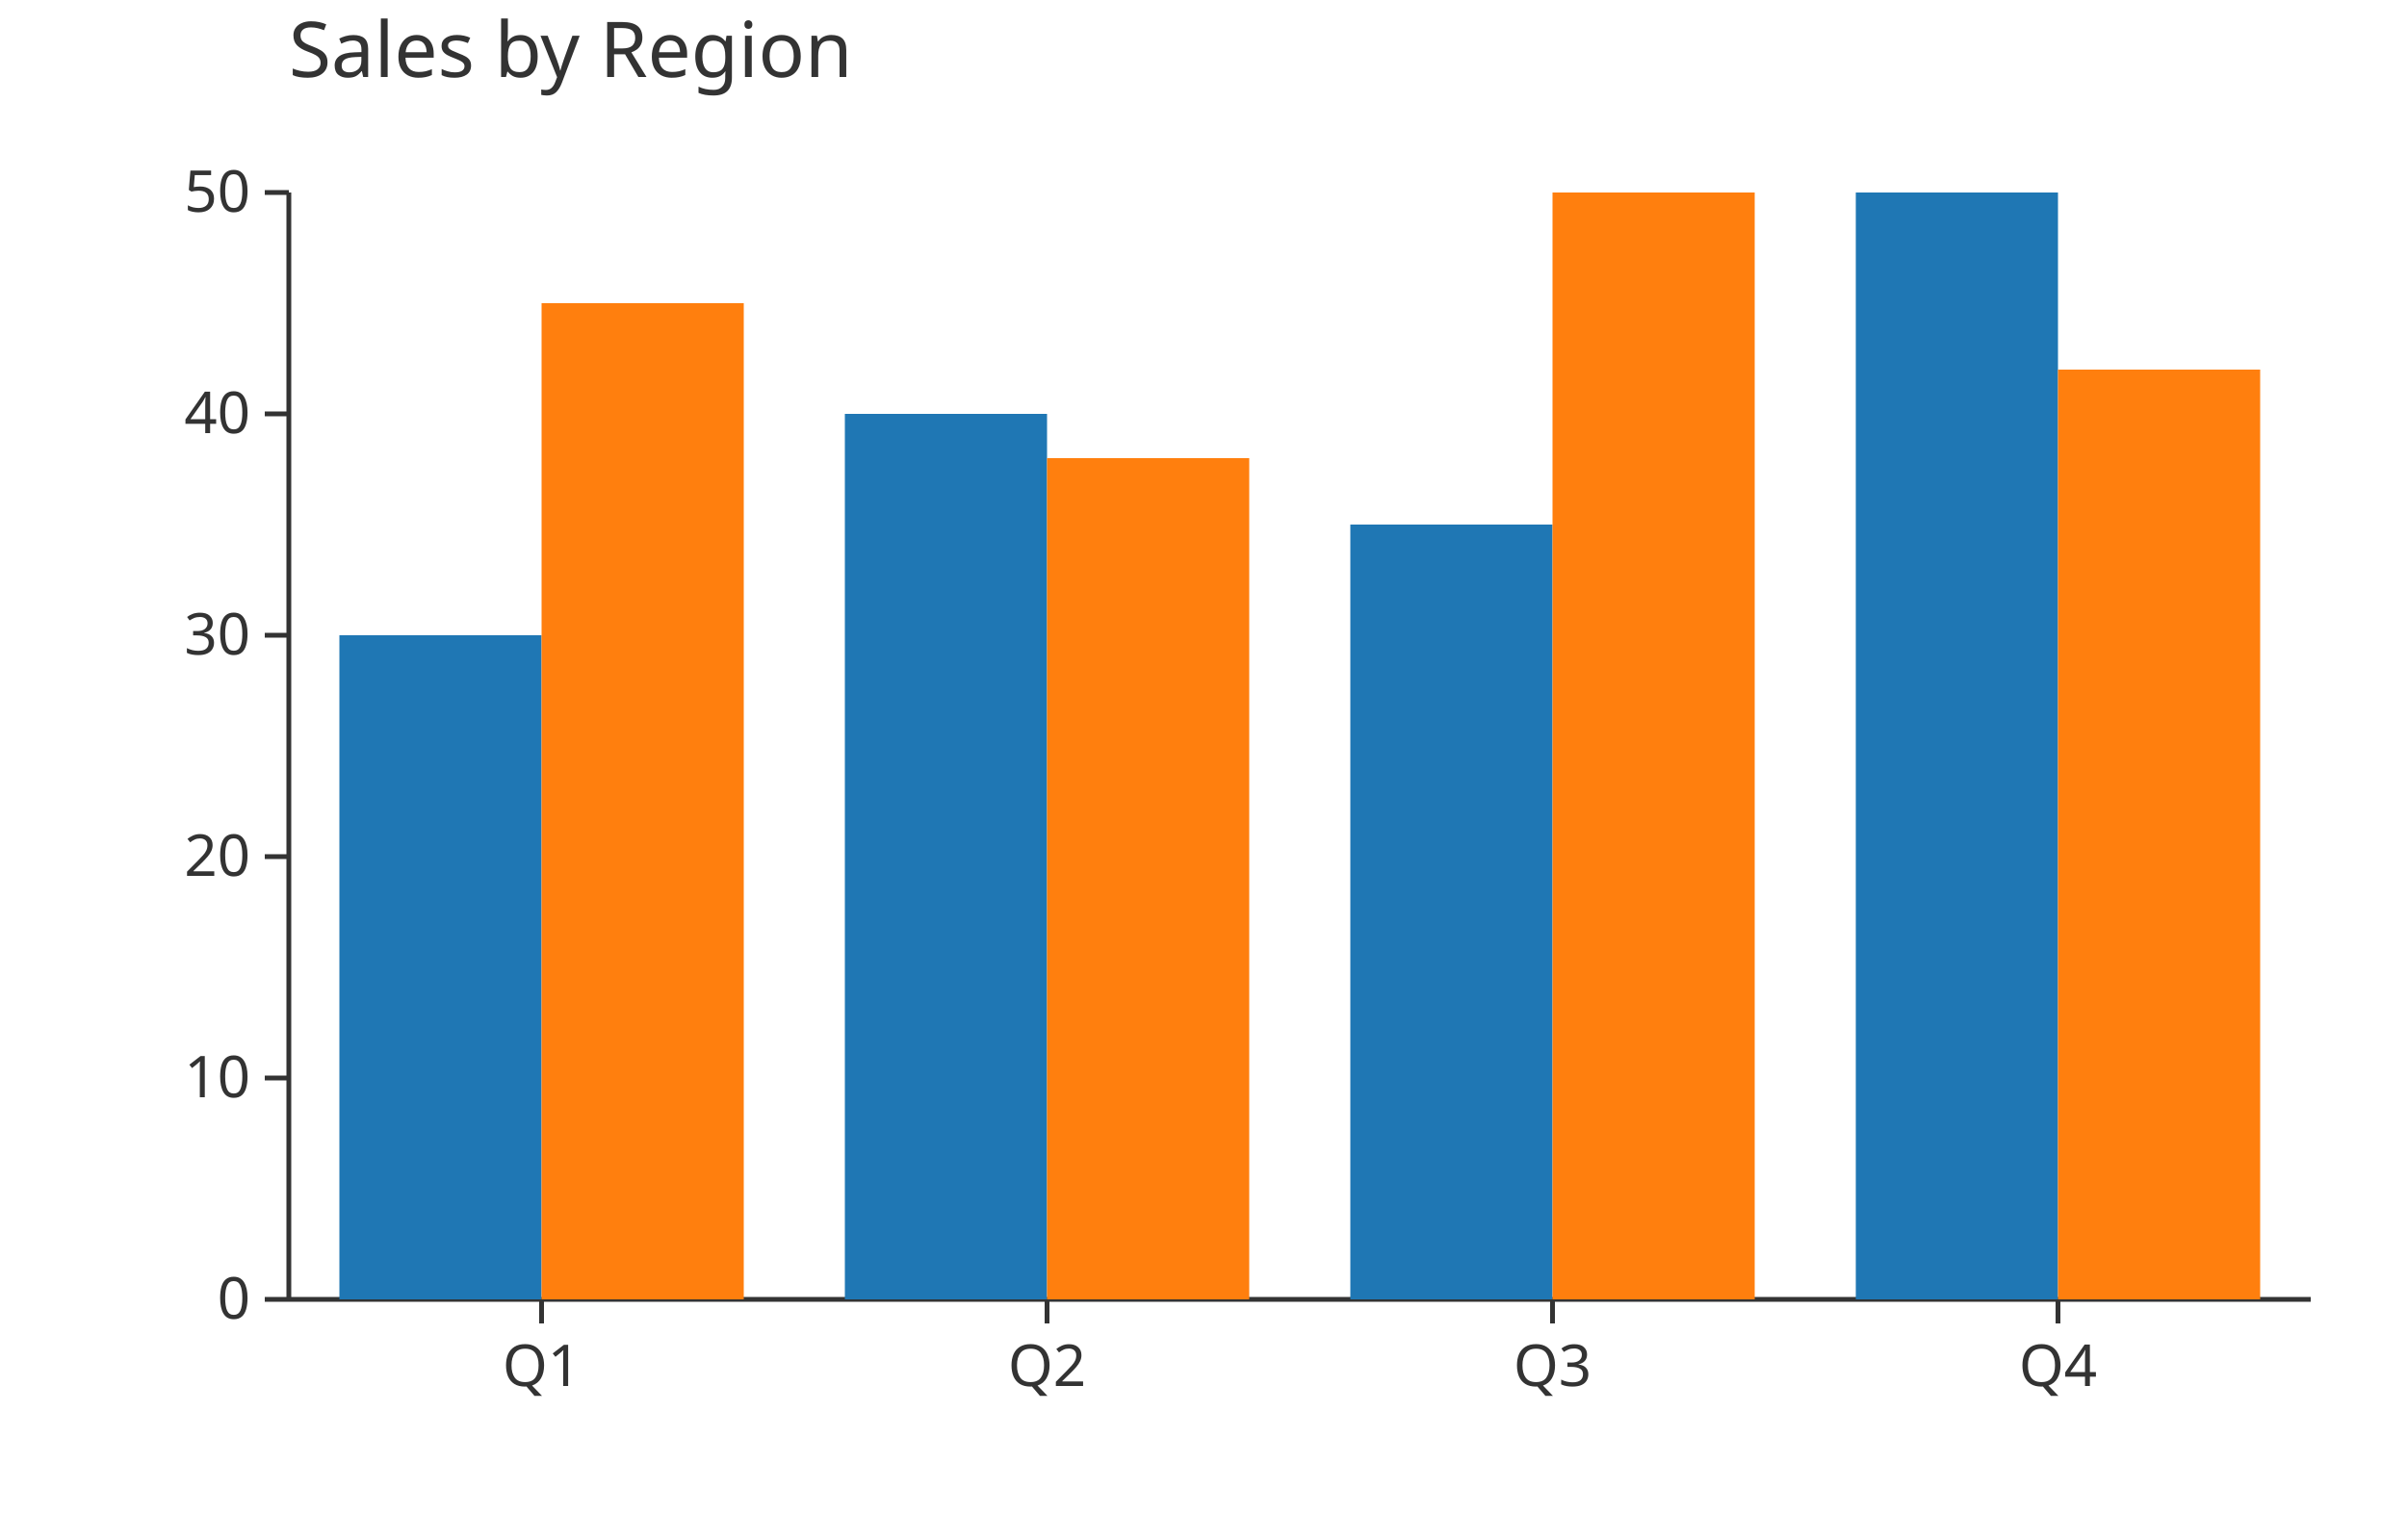
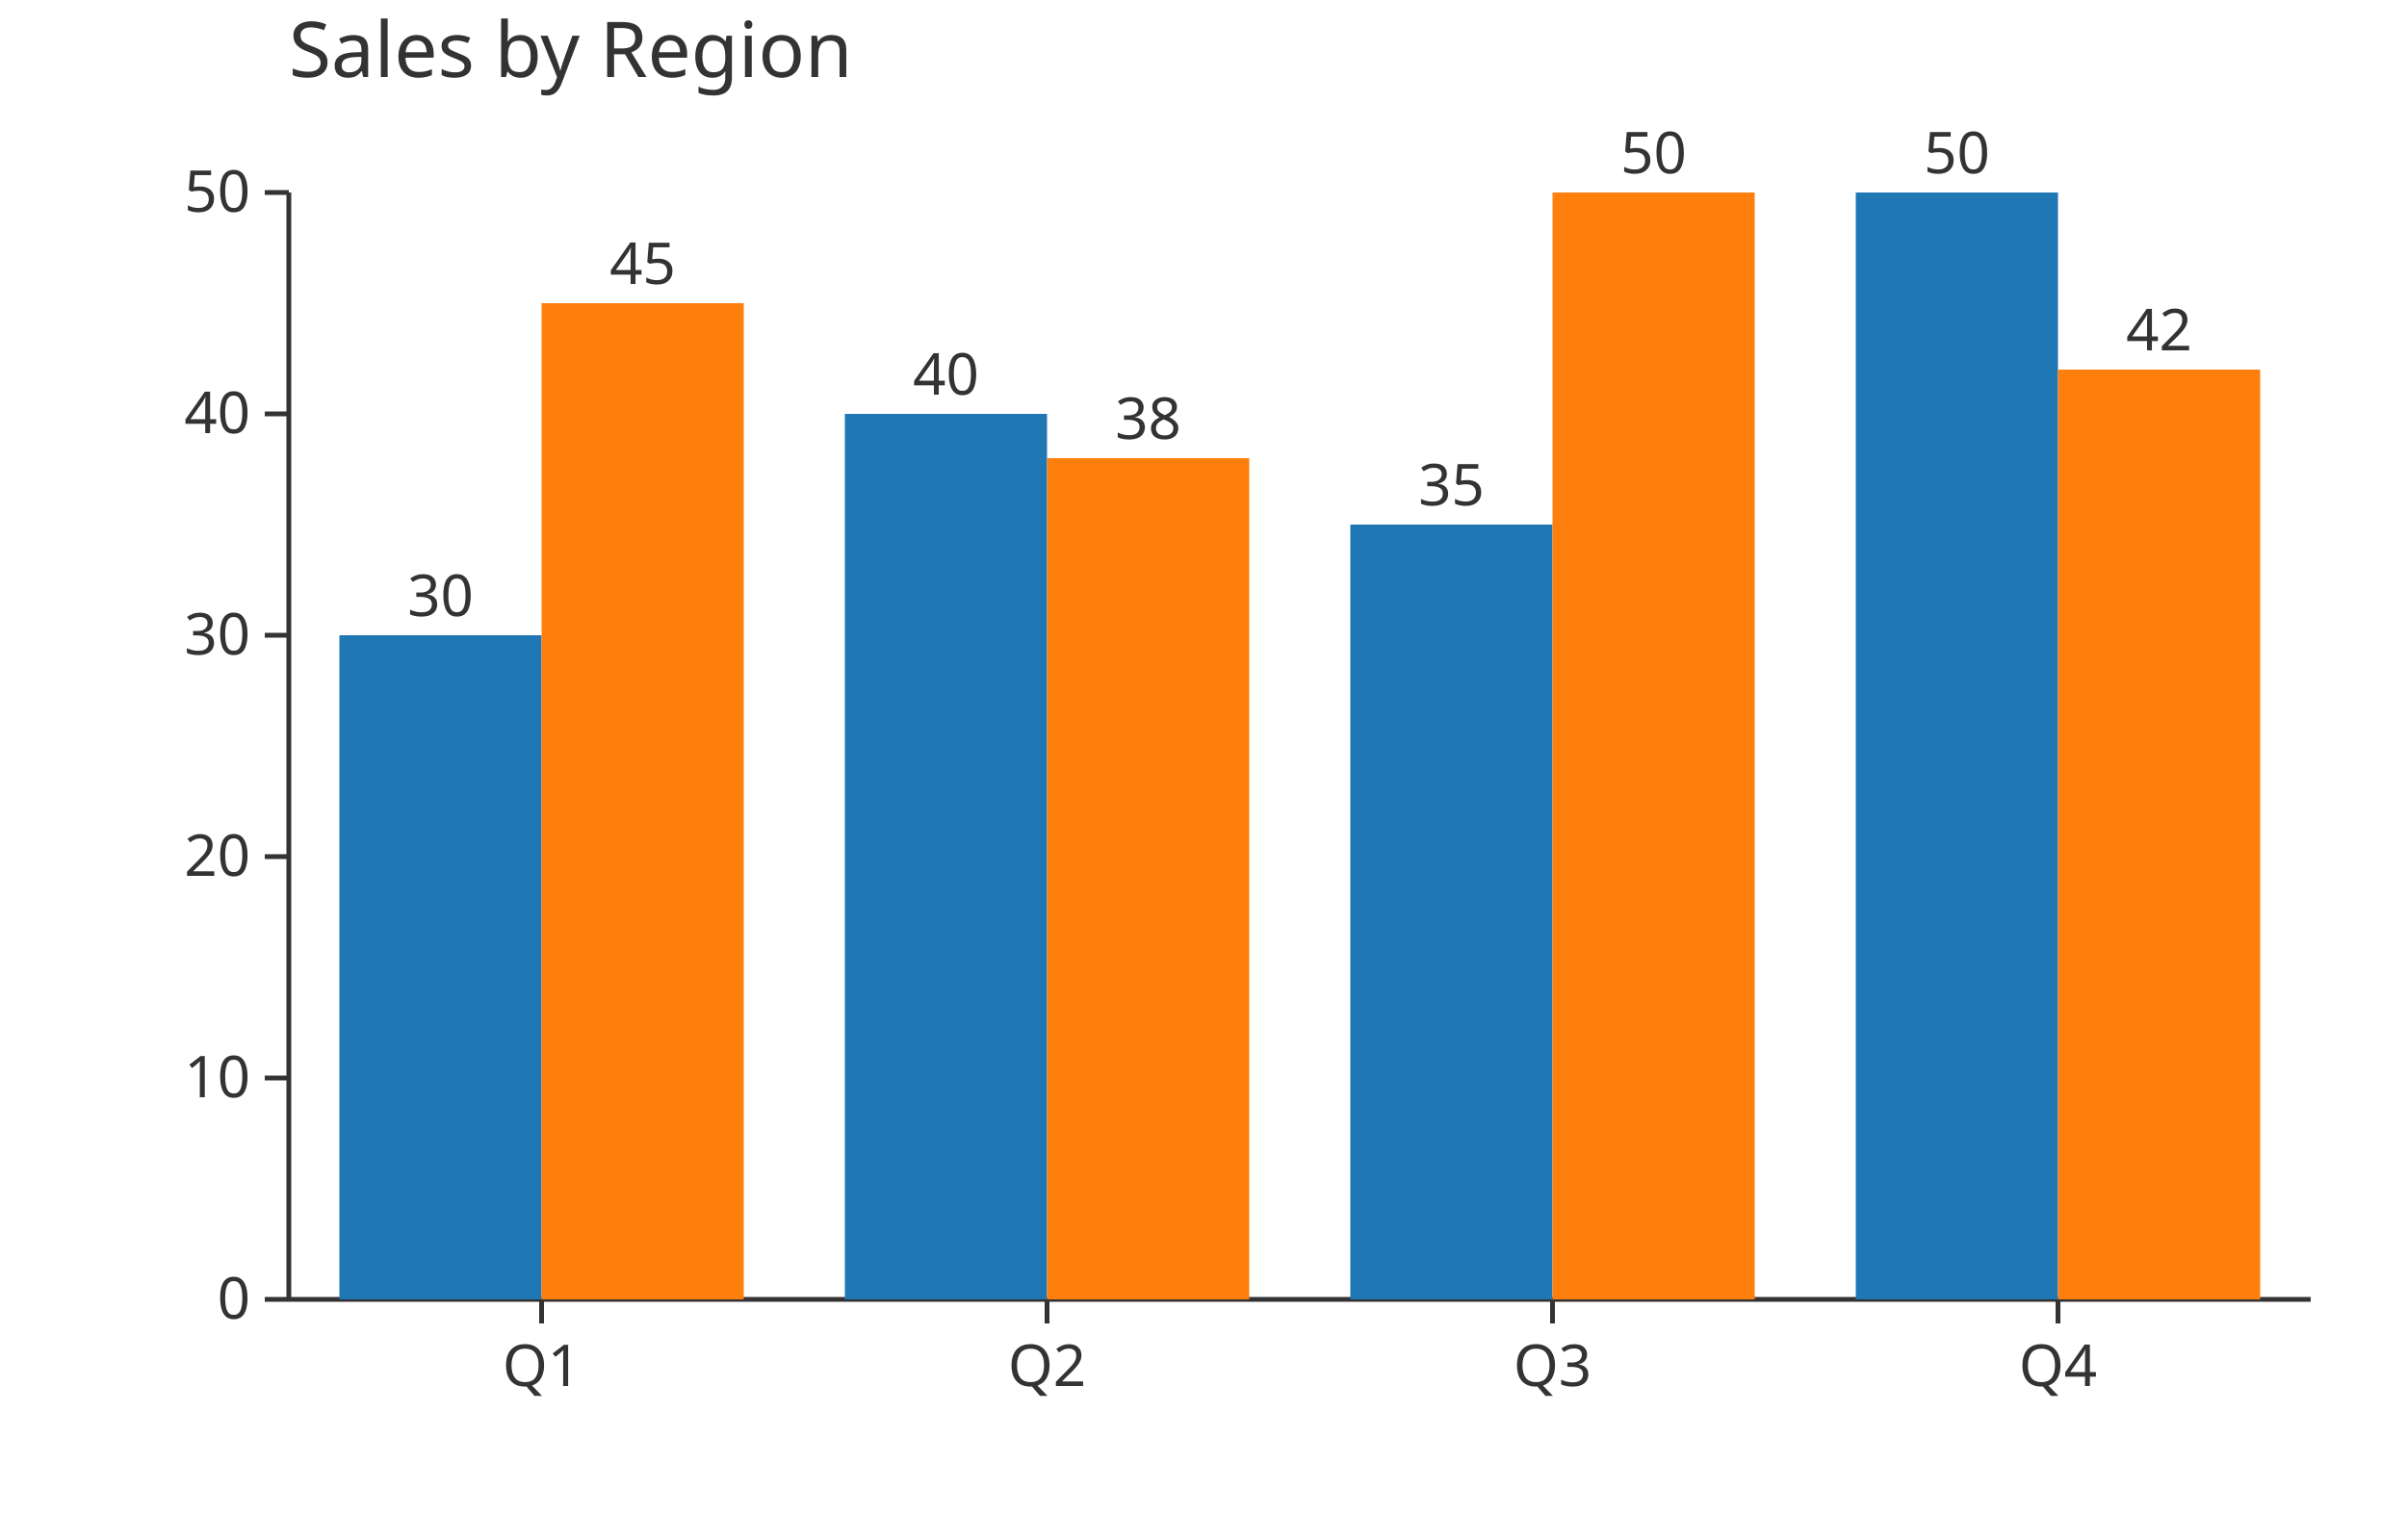
<svg xmlns="http://www.w3.org/2000/svg" width="500" height="320" viewBox="0 0 500 320">
  <rect x="0" y="0" width="500" height="320" fill="white" />
  <line x1="60.0" y1="270.0" x2="480.0" y2="270.0" stroke="#333333" stroke-width="1.0" />
  <line x1="60.0" y1="40.0" x2="60.0" y2="270.0" stroke="#333333" stroke-width="1.0" />
  <line x1="112.5" y1="270.0" x2="112.5" y2="275.0" stroke="#333333" stroke-width="1.0" />
  <text x="112.5" y="288.0" font-family="sans-serif" font-size="12.0" fill="#333333" text-anchor="middle">Q1</text>
  <line x1="217.5" y1="270.0" x2="217.5" y2="275.0" stroke="#333333" stroke-width="1.0" />
  <text x="217.5" y="288.0" font-family="sans-serif" font-size="12.0" fill="#333333" text-anchor="middle">Q2</text>
  <line x1="322.5" y1="270.0" x2="322.5" y2="275.0" stroke="#333333" stroke-width="1.0" />
  <text x="322.5" y="288.0" font-family="sans-serif" font-size="12.0" fill="#333333" text-anchor="middle">Q3</text>
  <line x1="427.5" y1="270.0" x2="427.5" y2="275.0" stroke="#333333" stroke-width="1.0" />
  <text x="427.5" y="288.0" font-family="sans-serif" font-size="12.0" fill="#333333" text-anchor="middle">Q4</text>
  <line x1="55.0" y1="270.0" x2="60.0" y2="270.0" stroke="#333333" stroke-width="1.0" />
  <text x="52.0" y="274.0" font-family="sans-serif" font-size="12.0" fill="#333333" text-anchor="end">0</text>
  <line x1="55.0" y1="224.0" x2="60.0" y2="224.0" stroke="#333333" stroke-width="1.0" />
  <text x="52.0" y="228.0" font-family="sans-serif" font-size="12.0" fill="#333333" text-anchor="end">10</text>
  <line x1="55.0" y1="178.0" x2="60.0" y2="178.0" stroke="#333333" stroke-width="1.0" />
  <text x="52.0" y="182.0" font-family="sans-serif" font-size="12.0" fill="#333333" text-anchor="end">20</text>
  <line x1="55.0" y1="132.0" x2="60.0" y2="132.0" stroke="#333333" stroke-width="1.0" />
  <text x="52.0" y="136.0" font-family="sans-serif" font-size="12.0" fill="#333333" text-anchor="end">30</text>
  <line x1="55.0" y1="86.0" x2="60.0" y2="86.0" stroke="#333333" stroke-width="1.0" />
  <text x="52.0" y="90.0" font-family="sans-serif" font-size="12.0" fill="#333333" text-anchor="end">40</text>
  <line x1="55.0" y1="40.0" x2="60.0" y2="40.0" stroke="#333333" stroke-width="1.0" />
  <text x="52.0" y="44.0" font-family="sans-serif" font-size="12.0" fill="#333333" text-anchor="end">50</text>
  <rect x="70.5" y="132.0" width="42.0" height="138.0" fill="#1f77b4" stroke="none" stroke-width="0.0" data-label="Q1" data-y="30" data-tooltip="Q1&#10;seg 1: 30" />
  <rect x="112.5" y="63.0" width="42.0" height="207.0" fill="#ff7f0e" stroke="none" stroke-width="0.0" data-label="Q1" data-y="45" data-tooltip="Q1&#10;seg 2: 45" />
  <rect x="175.5" y="86.0" width="42.0" height="184.0" fill="#1f77b4" stroke="none" stroke-width="0.0" data-label="Q2" data-y="40" data-tooltip="Q2&#10;seg 1: 40" />
  <rect x="217.5" y="95.2" width="42.0" height="174.8" fill="#ff7f0e" stroke="none" stroke-width="0.0" data-label="Q2" data-y="38" data-tooltip="Q2&#10;seg 2: 38" />
  <rect x="280.5" y="109.0" width="42.0" height="161.0" fill="#1f77b4" stroke="none" stroke-width="0.0" data-label="Q3" data-y="35" data-tooltip="Q3&#10;seg 1: 35" />
  <rect x="322.5" y="40.0" width="42.0" height="230.0" fill="#ff7f0e" stroke="none" stroke-width="0.0" data-label="Q3" data-y="50" data-tooltip="Q3&#10;seg 2: 50" />
  <rect x="385.5" y="40.0" width="42.0" height="230.0" fill="#1f77b4" stroke="none" stroke-width="0.0" data-label="Q4" data-y="50" data-tooltip="Q4&#10;seg 1: 50" />
  <rect x="427.5" y="76.8" width="42.0" height="193.2" fill="#ff7f0e" stroke="none" stroke-width="0.0" data-label="Q4" data-y="42" data-tooltip="Q4&#10;seg 2: 42" />
+   <text x="91.5" y="128.0" font-family="sans-serif" font-size="12.0" fill="#333333" text-anchor="middle">30</text>
+   <text x="133.5" y="59.0" font-family="sans-serif" font-size="12.0" fill="#333333" text-anchor="middle">45</text>
+   <text x="196.5" y="82.0" font-family="sans-serif" font-size="12.0" fill="#333333" text-anchor="middle">40</text>
+   <text x="238.5" y="91.2" font-family="sans-serif" font-size="12.0" fill="#333333" text-anchor="middle">38</text>
+   <text x="301.5" y="105.0" font-family="sans-serif" font-size="12.0" fill="#333333" text-anchor="middle">35</text>
+   <text x="343.5" y="36.0" font-family="sans-serif" font-size="12.0" fill="#333333" text-anchor="middle">50</text>
+   <text x="406.5" y="36.0" font-family="sans-serif" font-size="12.0" fill="#333333" text-anchor="middle">50</text>
+   <text x="448.5" y="72.8" font-family="sans-serif" font-size="12.0" fill="#333333" text-anchor="middle">42</text>
  <text x="60.0" y="16.0" font-family="sans-serif" font-size="16.0" fill="#333333" text-anchor="start">Sales by Region</text>
</svg>
